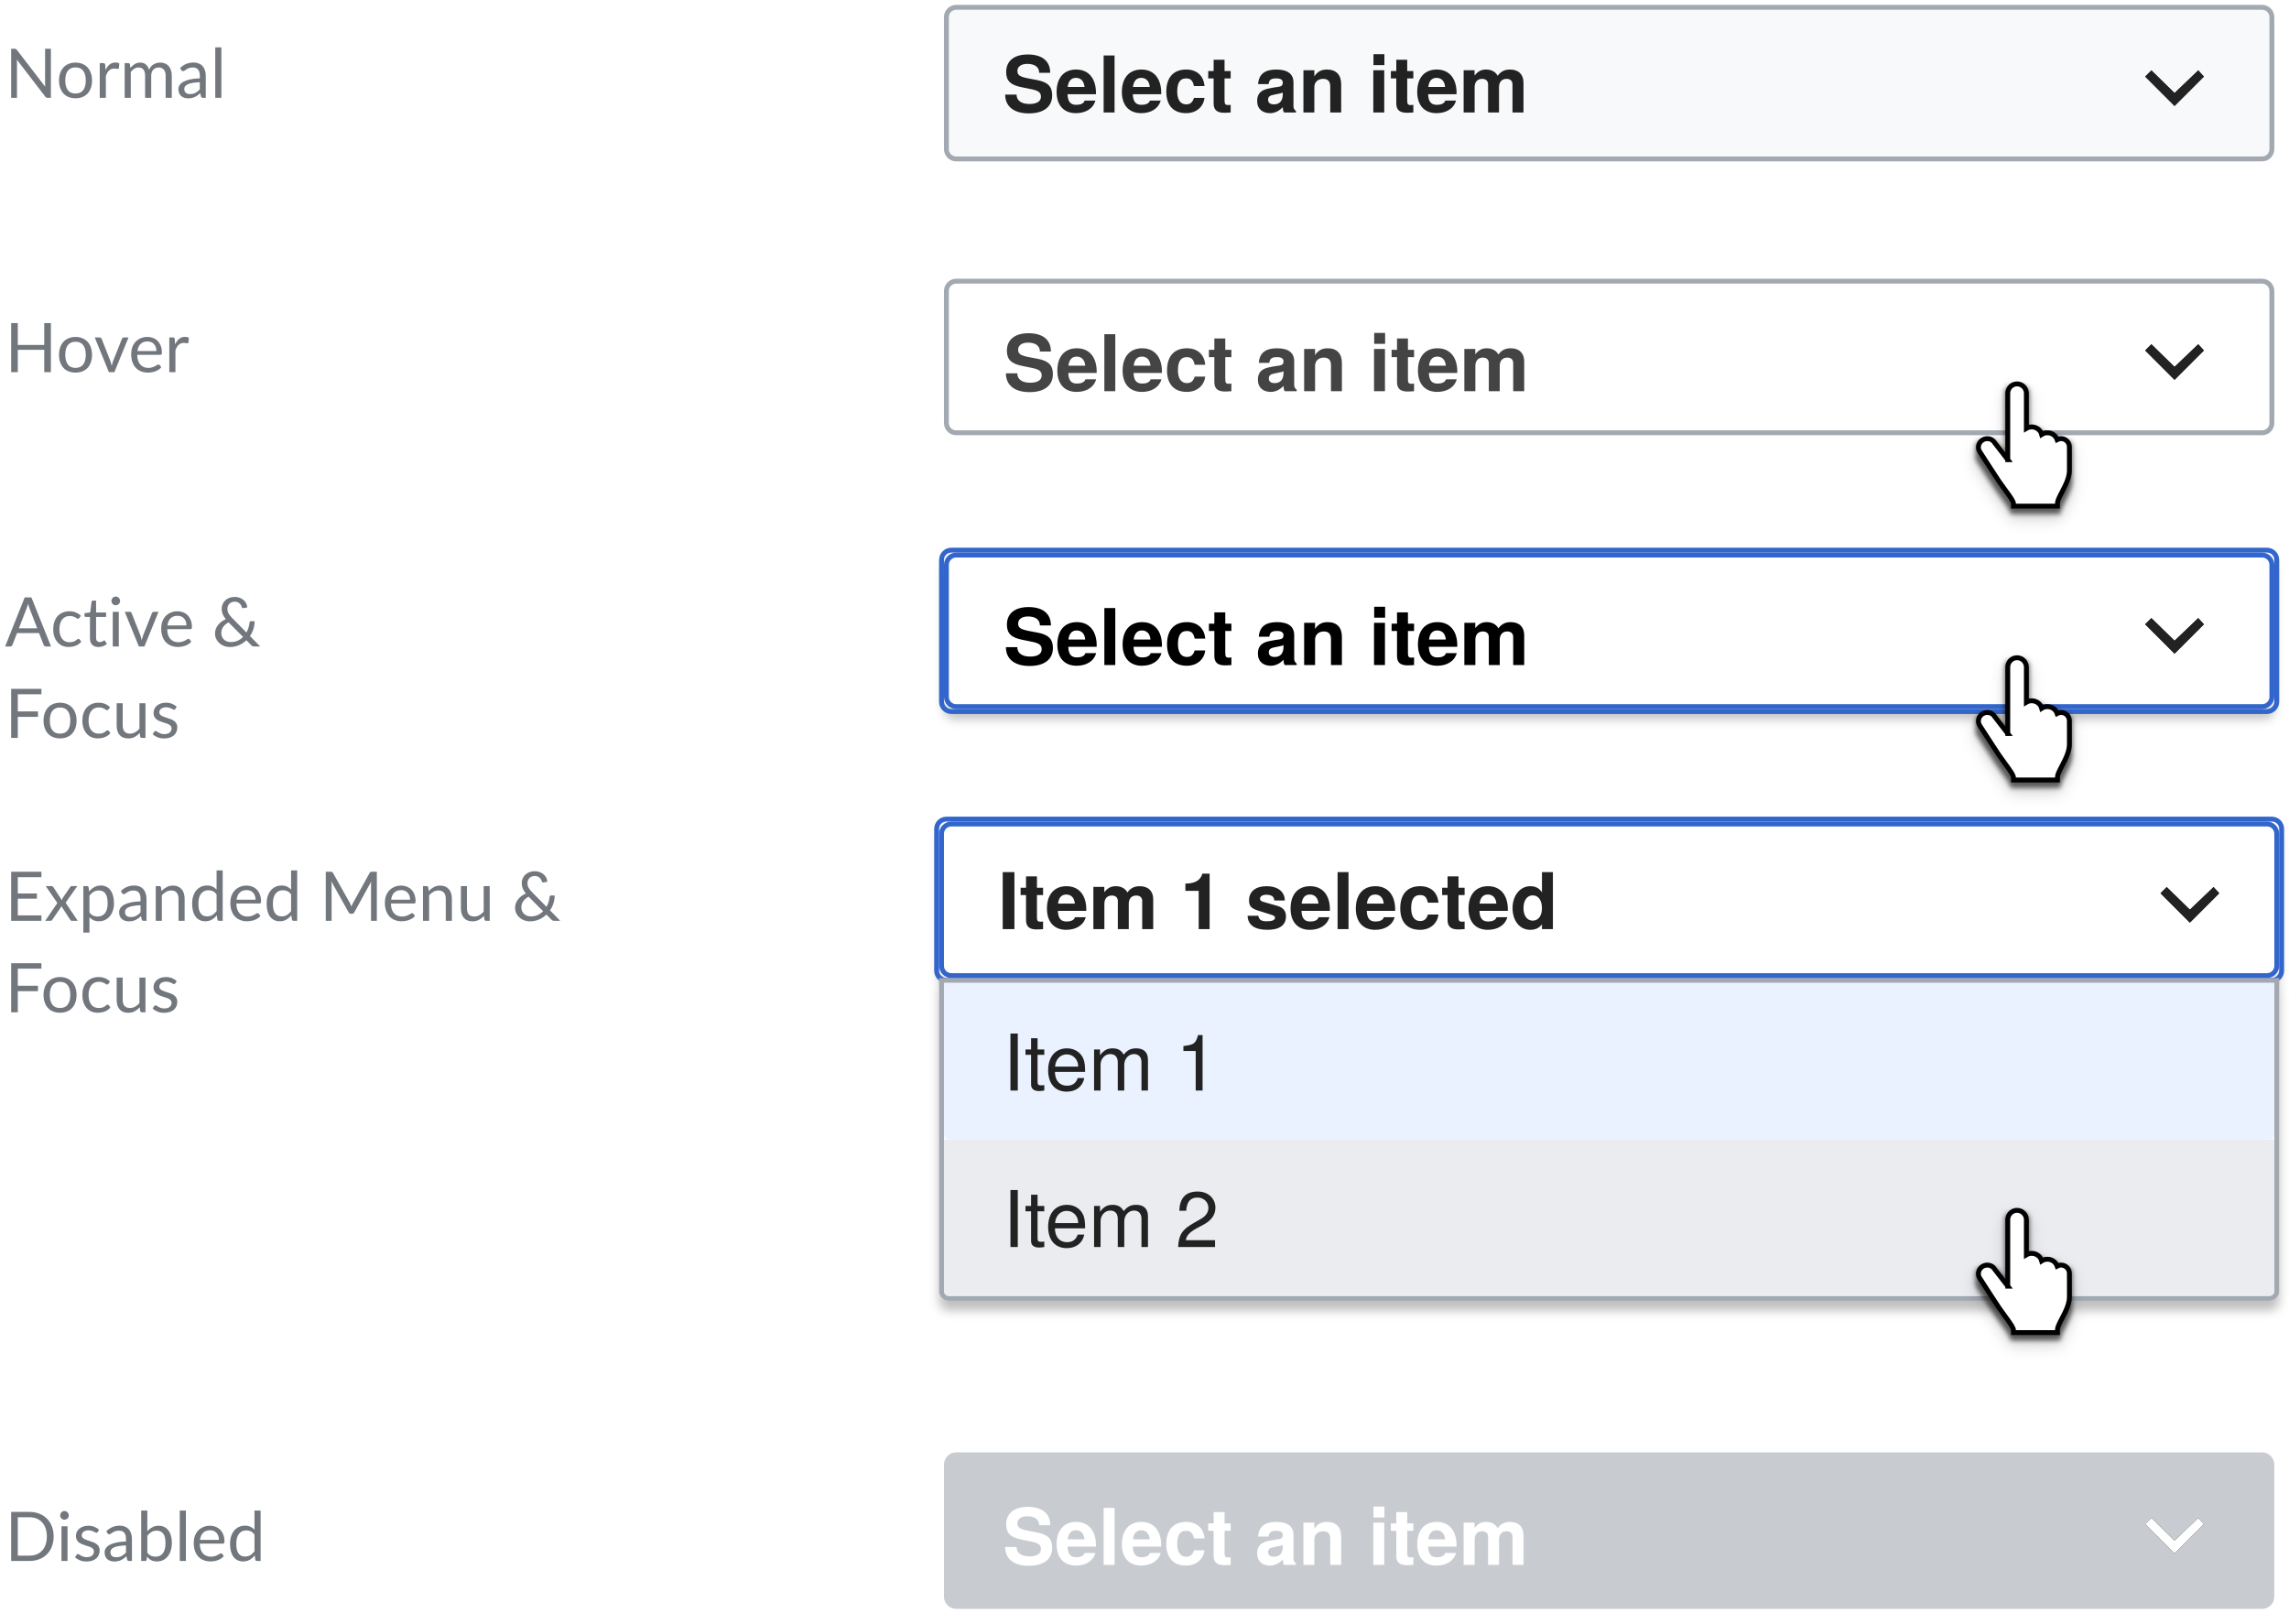
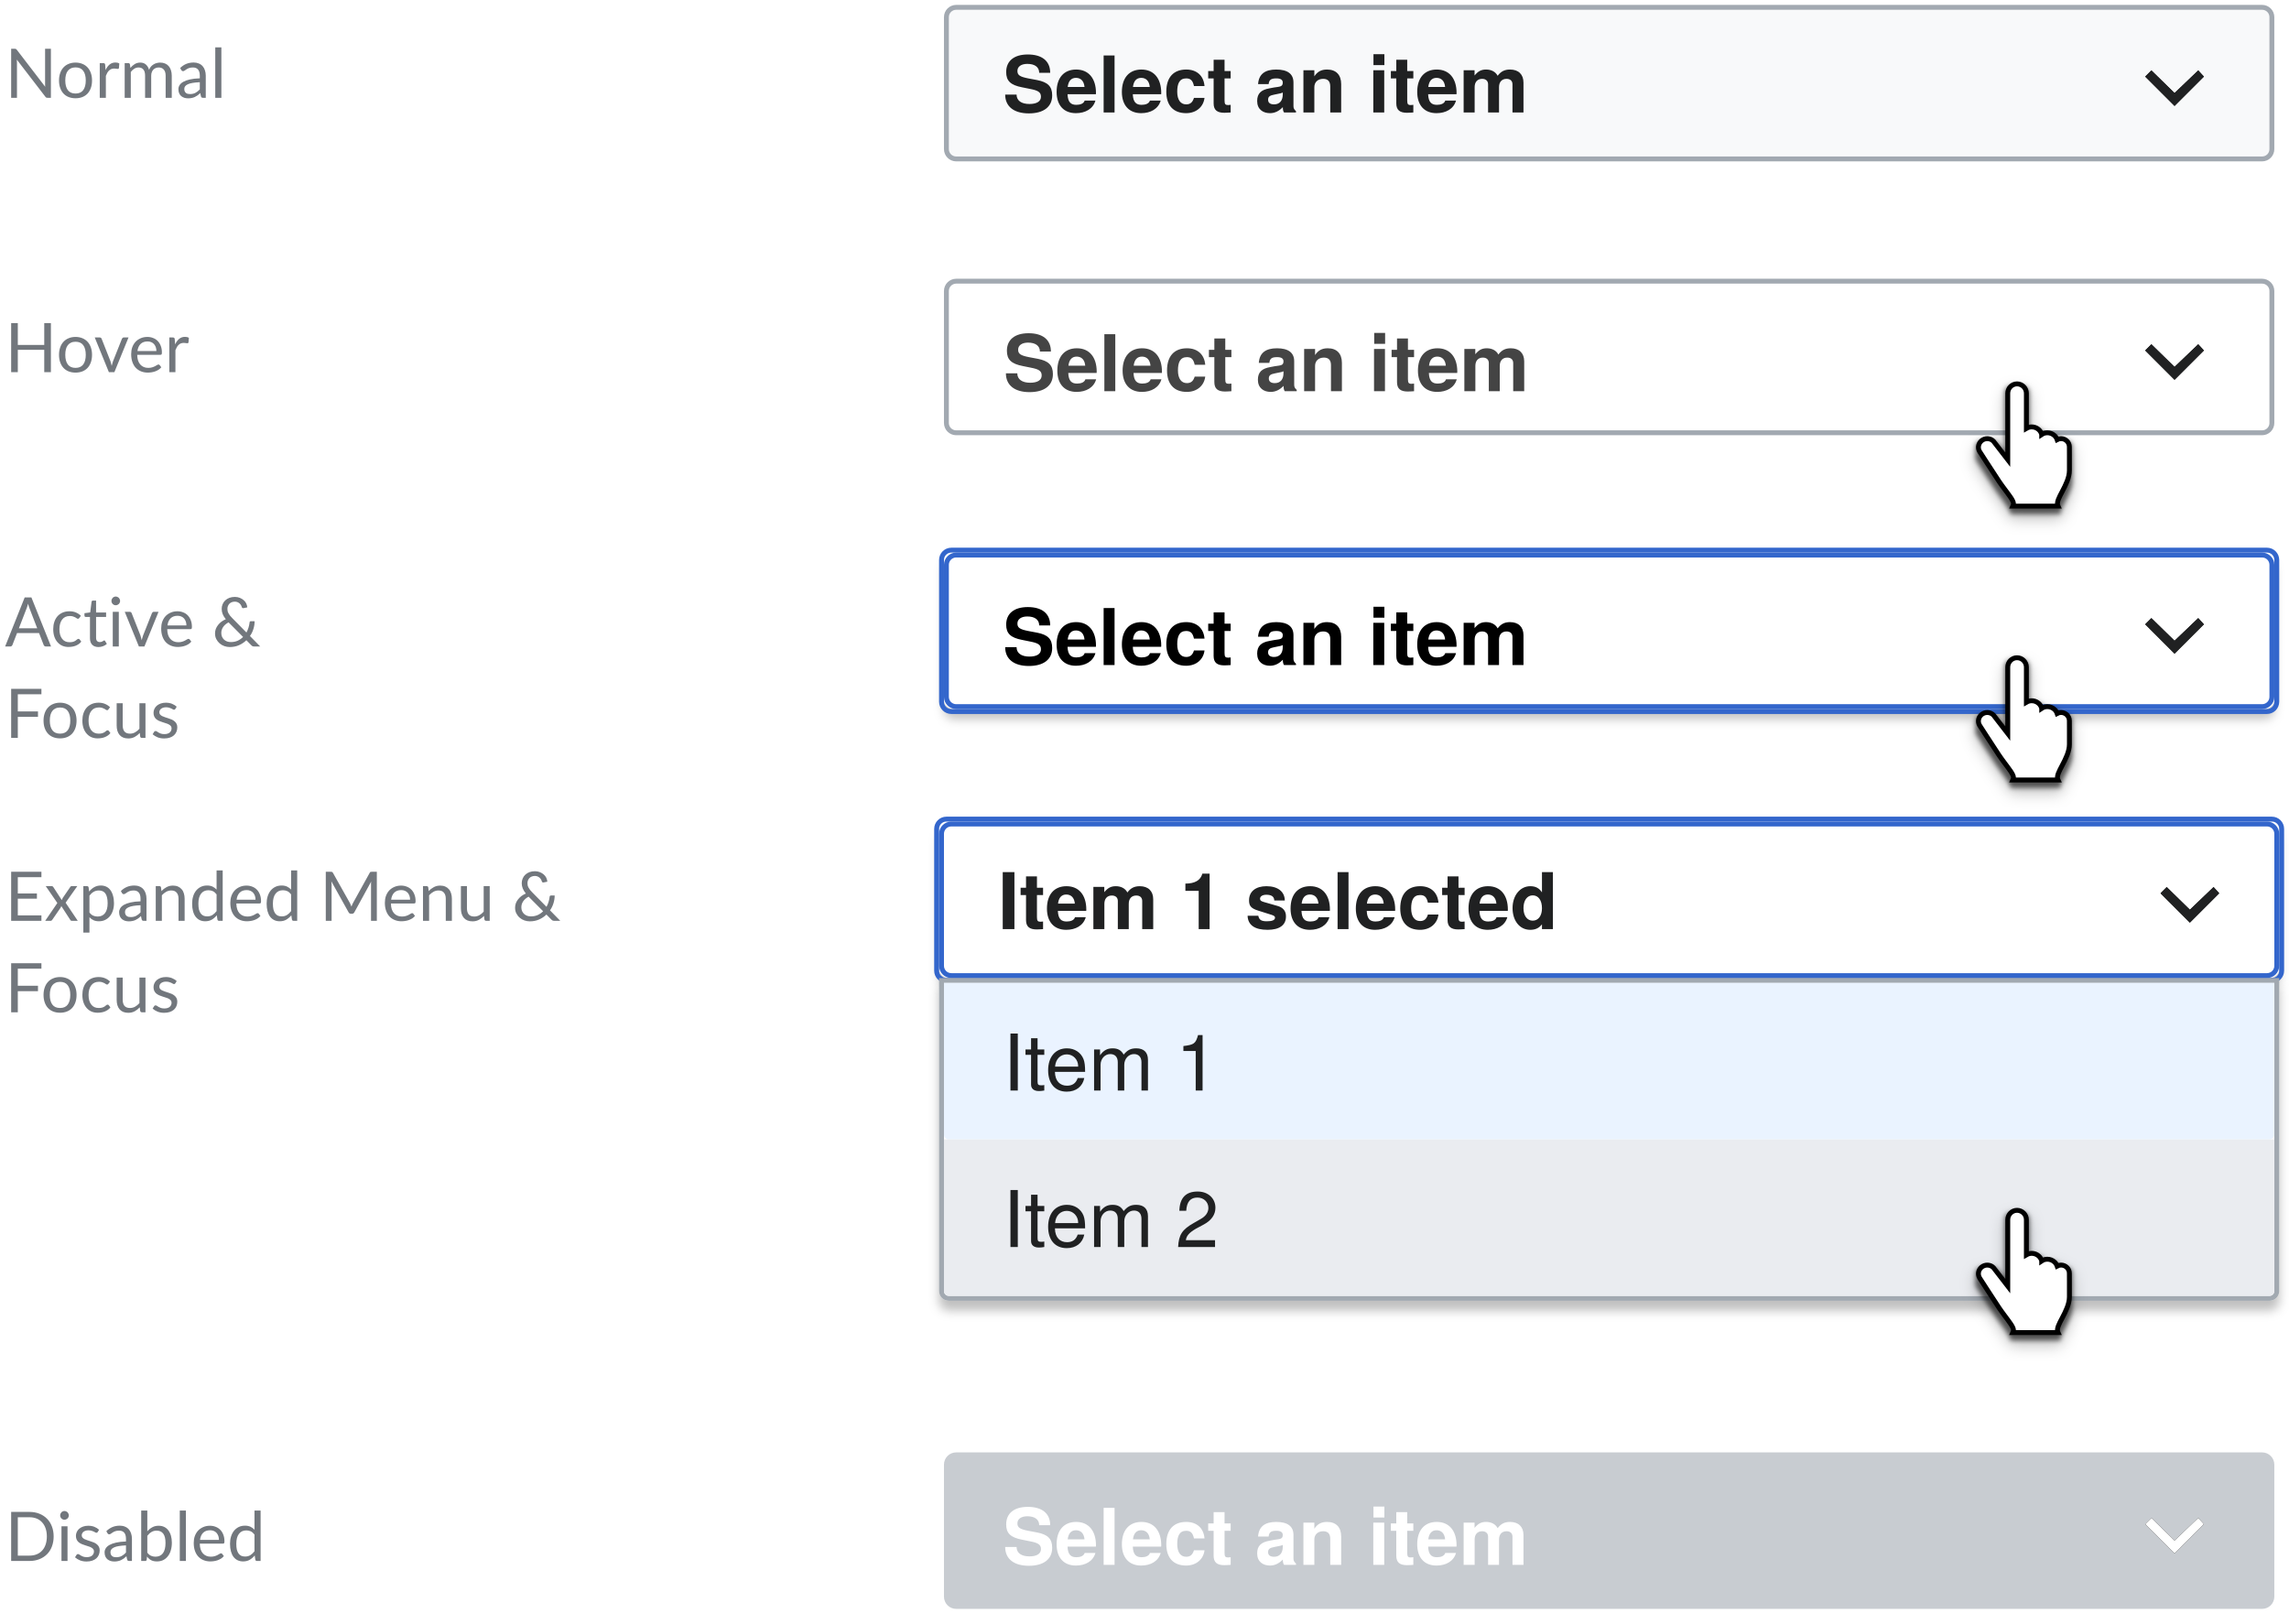
<svg xmlns="http://www.w3.org/2000/svg" xmlns:xlink="http://www.w3.org/1999/xlink" width="468" height="332" viewBox="0 0 468 332">
  <defs>
    <path id="path-1" d="M12 3.664L10.842 2.4 6 7.032 1.264 2.4 0 3.664l6 6 6-6" />
    <path id="path-5" d="M12 3.664L10.842 2.4 6 7.032 1.264 2.4 0 3.664l6 6 6-6" />
    <path id="path-7" d="M17.595 12.379a1.19 1.19 0 00-1.197-1.183 1.19 1.19 0 00-1.196 1.179v-.826c0-.857-.719-1.551-1.606-1.551-.886 0-1.592.694-1.592 1.55V10.35c0-.856-.728-1.55-1.611-1.55s-1.586.694-1.586 1.55V1.425C8.807.638 8.168 0 7.397 0c-.772 0-1.398.638-1.398 1.425v15.038l-3.603-4.659c-.346-.586-1.126-.779-1.742-.431-.617.348-.836 1.105-.49 1.691 0 0 2.817 4.369 3.967 6.093C5.281 20.882 7.17 23.01 7.17 24h7.989c0-1.672 2.443-4.283 2.443-6.798v-3.24l-.006-1.583z" />
    <path id="path-9" d="M17.595 12.379a1.19 1.19 0 00-1.197-1.183 1.19 1.19 0 00-1.196 1.179v-.826c0-.857-.719-1.551-1.606-1.551-.886 0-1.592.694-1.592 1.55V10.35c0-.856-.728-1.55-1.611-1.55s-1.586.694-1.586 1.55V1.425C8.807.638 8.168 0 7.397 0c-.772 0-1.398.638-1.398 1.425v15.038l-3.603-4.659c-.346-.586-1.126-.779-1.742-.431-.617.348-.836 1.105-.49 1.691 0 0 2.817 4.369 3.967 6.093C5.281 20.882 7.17 23.01 7.17 24h7.989c0-1.672 2.443-4.283 2.443-6.798v-3.24l-.006-1.583z" />
    <path id="path-13" d="M12 3.664L10.842 2.4 6 7.032 1.264 2.4 0 3.664l6 6 6-6" />
    <path id="path-15" d="M0 32v64.007C0 97.107.886 98 2.01 98h269.98c1.11 0 2.01-.895 2.01-1.993V32H0z" />
    <path id="path-17" d="M12 3.664L10.842 2.4 6 7.032 1.264 2.4 0 3.664l6 6 6-6" />
    <path id="path-19" d="M12 3.664L10.842 2.4 6 7.032 1.264 2.4 0 3.664l6 6 6-6" />
    <path id="path-21" d="M17.595 12.379a1.19 1.19 0 00-1.197-1.183 1.19 1.19 0 00-1.196 1.179v-.826c0-.857-.719-1.551-1.606-1.551-.886 0-1.592.694-1.592 1.55V10.35c0-.856-.728-1.55-1.611-1.55s-1.586.694-1.586 1.55V1.425C8.807.638 8.168 0 7.397 0c-.772 0-1.398.638-1.398 1.425v15.038l-3.603-4.659c-.346-.586-1.126-.779-1.742-.431-.617.348-.836 1.105-.49 1.691 0 0 2.817 4.369 3.967 6.093C5.281 20.882 7.17 23.01 7.17 24h7.989c0-1.672 2.443-4.283 2.443-6.798v-3.24l-.006-1.583z" />
    <filter id="filter-4" width="102.9%" height="128.1%" x="-1.5%" y="-9.4%" filterUnits="objectBoundingBox">
      <feOffset dy="2" in="SourceAlpha" result="shadowOffsetOuter1" />
      <feGaussianBlur in="shadowOffsetOuter1" result="shadowBlurOuter1" stdDeviation="1" />
      <feComposite in="shadowBlurOuter1" in2="SourceAlpha" operator="out" result="shadowBlurOuter1" />
      <feColorMatrix in="shadowBlurOuter1" values="0 0 0 0 0 0 0 0 0 0 0 0 0 0 0 0 0 0 0.25 0" />
    </filter>
    <filter id="filter-8" width="173.9%" height="154.2%" x="-36.9%" y="-18.8%" filterUnits="objectBoundingBox">
      <feMorphology in="SourceAlpha" operator="dilate" radius="1" result="shadowSpreadOuter1" />
      <feOffset dy="1" in="shadowSpreadOuter1" result="shadowOffsetOuter1" />
      <feGaussianBlur in="shadowOffsetOuter1" result="shadowBlurOuter1" stdDeviation=".5" />
      <feComposite in="shadowBlurOuter1" in2="SourceAlpha" operator="out" result="shadowBlurOuter1" />
      <feColorMatrix in="shadowBlurOuter1" result="shadowMatrixOuter1" values="0 0 0 0 0 0 0 0 0 0 0 0 0 0 0 0 0 0 0.583 0" />
      <feMorphology in="SourceAlpha" operator="dilate" radius="1" result="shadowSpreadOuter2" />
      <feOffset dy="2" in="shadowSpreadOuter2" result="shadowOffsetOuter2" />
      <feGaussianBlur in="shadowOffsetOuter2" result="shadowBlurOuter2" stdDeviation="1.5" />
      <feComposite in="shadowBlurOuter2" in2="SourceAlpha" operator="out" result="shadowBlurOuter2" />
-       <feColorMatrix in="shadowBlurOuter2" result="shadowMatrixOuter2" values="0 0 0 0 0 0 0 0 0 0 0 0 0 0 0 0 0 0 0.179 0" />
+       <feColorMatrix in="shadowBlurOuter2" result="shadowMatrixOuter2" values="0 0 0 0 0 0 0 0 0 0 0 0 0 0 0 0 0 0 0.25 0" />
      <feMerge>
        <feMergeNode in="shadowMatrixOuter1" />
        <feMergeNode in="shadowMatrixOuter2" />
      </feMerge>
    </filter>
    <filter id="filter-10" width="173.9%" height="154.2%" x="-36.9%" y="-18.8%" filterUnits="objectBoundingBox">
      <feMorphology in="SourceAlpha" operator="dilate" radius="1" result="shadowSpreadOuter1" />
      <feOffset dy="1" in="shadowSpreadOuter1" result="shadowOffsetOuter1" />
      <feGaussianBlur in="shadowOffsetOuter1" result="shadowBlurOuter1" stdDeviation=".5" />
      <feComposite in="shadowBlurOuter1" in2="SourceAlpha" operator="out" result="shadowBlurOuter1" />
      <feColorMatrix in="shadowBlurOuter1" result="shadowMatrixOuter1" values="0 0 0 0 0 0 0 0 0 0 0 0 0 0 0 0 0 0 0.583 0" />
      <feMorphology in="SourceAlpha" operator="dilate" radius="1" result="shadowSpreadOuter2" />
      <feOffset dy="2" in="shadowSpreadOuter2" result="shadowOffsetOuter2" />
      <feGaussianBlur in="shadowOffsetOuter2" result="shadowBlurOuter2" stdDeviation="1.5" />
      <feComposite in="shadowBlurOuter2" in2="SourceAlpha" operator="out" result="shadowBlurOuter2" />
-       <feColorMatrix in="shadowBlurOuter2" result="shadowMatrixOuter2" values="0 0 0 0 0 0 0 0 0 0 0 0 0 0 0 0 0 0 0.179 0" />
+       <feColorMatrix in="shadowBlurOuter2" result="shadowMatrixOuter2" values="0 0 0 0 0 0 0 0 0 0 0 0 0 0 0 0 0 0 0.25 0" />
      <feMerge>
        <feMergeNode in="shadowMatrixOuter1" />
        <feMergeNode in="shadowMatrixOuter2" />
      </feMerge>
    </filter>
    <filter id="filter-12" width="102.9%" height="128.1%" x="-1.5%" y="-9.4%" filterUnits="objectBoundingBox">
      <feOffset dy="2" in="SourceAlpha" result="shadowOffsetOuter1" />
      <feGaussianBlur in="shadowOffsetOuter1" result="shadowBlurOuter1" stdDeviation="1" />
      <feComposite in="shadowBlurOuter1" in2="SourceAlpha" operator="out" result="shadowBlurOuter1" />
      <feColorMatrix in="shadowBlurOuter1" values="0 0 0 0 0 0 0 0 0 0 0 0 0 0 0 0 0 0 0.25 0" />
    </filter>
    <filter id="filter-16" width="102.9%" height="112.1%" x="-1.5%" y="-3%" filterUnits="objectBoundingBox">
      <feOffset dy="2" in="SourceAlpha" result="shadowOffsetOuter1" />
      <feGaussianBlur in="shadowOffsetOuter1" result="shadowBlurOuter1" stdDeviation="1" />
      <feComposite in="shadowBlurOuter1" in2="SourceAlpha" operator="out" result="shadowBlurOuter1" />
      <feColorMatrix in="shadowBlurOuter1" values="0 0 0 0 0 0 0 0 0 0 0 0 0 0 0 0 0 0 0.25 0" />
    </filter>
    <filter id="filter-22" width="173.9%" height="154.2%" x="-36.9%" y="-18.8%" filterUnits="objectBoundingBox">
      <feMorphology in="SourceAlpha" operator="dilate" radius="1" result="shadowSpreadOuter1" />
      <feOffset dy="1" in="shadowSpreadOuter1" result="shadowOffsetOuter1" />
      <feGaussianBlur in="shadowOffsetOuter1" result="shadowBlurOuter1" stdDeviation=".5" />
      <feComposite in="shadowBlurOuter1" in2="SourceAlpha" operator="out" result="shadowBlurOuter1" />
      <feColorMatrix in="shadowBlurOuter1" result="shadowMatrixOuter1" values="0 0 0 0 0 0 0 0 0 0 0 0 0 0 0 0 0 0 0.583 0" />
      <feMorphology in="SourceAlpha" operator="dilate" radius="1" result="shadowSpreadOuter2" />
      <feOffset dy="2" in="shadowSpreadOuter2" result="shadowOffsetOuter2" />
      <feGaussianBlur in="shadowOffsetOuter2" result="shadowBlurOuter2" stdDeviation="1.5" />
      <feComposite in="shadowBlurOuter2" in2="SourceAlpha" operator="out" result="shadowBlurOuter2" />
-       <feColorMatrix in="shadowBlurOuter2" result="shadowMatrixOuter2" values="0 0 0 0 0 0 0 0 0 0 0 0 0 0 0 0 0 0 0.179 0" />
+       <feColorMatrix in="shadowBlurOuter2" result="shadowMatrixOuter2" values="0 0 0 0 0 0 0 0 0 0 0 0 0 0 0 0 0 0 0.25 0" />
      <feMerge>
        <feMergeNode in="shadowMatrixOuter1" />
        <feMergeNode in="shadowMatrixOuter2" />
      </feMerge>
    </filter>
    <rect id="path-3" width="272" height="32" x="0" y="0" rx="2" />
    <rect id="path-11" width="274" height="32" x="0" y="0" rx="2" />
  </defs>
  <g id="Artboard-page" fill="none" fill-rule="evenodd" stroke="none" stroke-width="1">
    <g id="WikimediaUI-components_overview" transform="translate(-8579 -255)">
      <path fill="#FFF" d="M0 0h14720v3264H0z" />
      <g id="DROPDOWN" transform="translate(8579 186)">
        <g id="Dropdown-X" transform="translate(1 70)">
          <g id="Dropdown-/-:hover" transform="translate(192 56)">
            <g id="Dropdown-/-!default">
              <rect id="Dropdown" width="271" height="31" x=".5" y=".5" fill="#FFF" fill-rule="evenodd" stroke="#A2A9B1" stroke-width="1" rx="2" />
              <text id="Label" fill="#444" font-family="HelveticaNeue-Bold, Helvetica Neue, sans-serif" font-size="16" font-weight="bold">
                <tspan x="12.148" y="23">Select an item</tspan>
              </text>
              <g id="🔣-Icon/Indicators/down" transform="translate(245.6 11)">
                <mask id="mask-2" fill="#fff">
                  <use xlink:href="#path-1" />
                </mask>
                <use id="Mask-2" fill="#000" fill-rule="evenodd" xlink:href="#path-1" />
-                 <g id="🎨-Color/Base10-(#222)" fill="#222" fill-rule="evenodd" mask="url(#mask-2)">
-                   <path id="Rectangle-1" d="M0 0h12v12H0z" />
+                 <g id="🎨-Color/Base10-#202122" fill="#202122" fill-rule="evenodd" mask="url(#mask-2)">
+                   <path id="Color" d="M0 0h12v12H0z" />
                </g>
              </g>
            </g>
          </g>
          <g id="Dropdown-/-:focus" transform="translate(192 112)">
            <g id="Dropdown-/-!default">
              <g id="Dropdown">
                <use fill="#000" filter="url(#filter-4)" xlink:href="#path-3" />
                <rect width="271" height="31" x=".5" y=".5" fill="#FFF" stroke="#36C" stroke-linejoin="square" rx="2" />
                <rect width="273" height="33" x="-.5" y="-.5" stroke="#36C" rx="2" />
              </g>
              <text id="Label" fill="#000" font-family="HelveticaNeue-Bold, Helvetica Neue, sans-serif" font-size="16" font-weight="bold">
-                 <tspan x="12.148" y="23">Select an item</tspan>
+                 <tspan x="12" y="23">Select an item</tspan>
              </text>
              <g id="🔣-Icon/Indicators/down" transform="translate(245.6 11)">
                <mask id="mask-6" fill="#fff">
                  <use xlink:href="#path-5" />
                </mask>
                <use id="Mask-2" fill="#000" fill-rule="evenodd" xlink:href="#path-5" />
-                 <g id="🎨-Color/Base10-(#222)" fill="#222" fill-rule="evenodd" mask="url(#mask-6)">
-                   <path id="Rectangle-1" d="M0 0h12v12H0z" />
+                 <g id="🎨-Color/Base10-#202122" fill="#202122" fill-rule="evenodd" mask="url(#mask-6)">
+                   <path id="Color" d="M0 0h12v12H0z" />
                </g>
              </g>
            </g>
          </g>
          <g id="Cursor-/-Pointer" transform="translate(404 134)">
            <g id="Cursor-Pointer">
              <use fill="#000" filter="url(#filter-8)" xlink:href="#path-7" />
-               <path fill="#FFF" stroke="#000" d="M5.499 15V1.424C5.499.365 6.346-.5 7.396-.5c1.052 0 1.91.865 1.91 1.925v7.172a2.116 2.116 0 011.087-.298c.977 0 1.809.653 2.044 1.54.332-.216.73-.341 1.16-.341.926 0 1.716.584 1.996 1.399a1.7 1.7 0 01.805-.201 1.69 1.69 0 011.697 1.683v-.002l.006 1.586v3.239c0 .257-.022.519-.066.787-.155.942-.512 1.811-1.212 3.158-1.01 1.946-1.165 2.297-1.165 2.853v.5h-8.99V24c0-.421-.472-1.169-1.853-3.03l-.079-.106a34.473 34.473 0 01-1.02-1.43c-.39-.583-.991-1.5-1.748-2.664l-.027-.043a1115.225 1115.225 0 01-2.009-3.1l-.199-.309c-.49-.83-.181-1.897.675-2.38.85-.48 1.932-.212 2.383.56L5.5 15z" />
+               <path fill="#FFF" stroke="#000" d="M12.439 9.845a2.038 2.038 0 00-.561-.95 2.138 2.138 0 00-2.571-.298V1.425A1.925 1.925 0 007.397-.5c-.526 0-1.002.216-1.346.567-.34.348-.552.828-.552 1.358V15l-2.69-3.478a1.729 1.729 0 00-1.063-.768 1.83 1.83 0 00-1.338.184 1.778 1.778 0 00-.84 1.053c-.126.435-.08.912.176 1.345 0 0 2.82 4.373 3.971 6.1.345.517.755 1.07 1.161 1.617.868 1.17 1.793 2.306 1.793 2.948 0 .144-.047.312-.128.5h9.221c-.352-.755.25-1.803.875-2.996.704-1.343 1.464-2.841 1.464-4.302v-3.24l-.006-1.585c0-.464-.19-.885-.499-1.19a1.7 1.7 0 00-1.198-.491 1.7 1.7 0 00-.805.201 2.043 2.043 0 00-.514-.805 2.127 2.127 0 00-1.483-.594c-.43 0-.826.124-1.157.347z" />
            </g>
          </g>
          <g id="Cursor-/-Pointer" transform="translate(404 78)">
            <g id="Cursor-Pointer">
              <use fill="#000" filter="url(#filter-10)" xlink:href="#path-9" />
-               <path fill="#FFF" stroke="#000" d="M5.499 15V1.424C5.499.365 6.346-.5 7.396-.5c1.052 0 1.91.865 1.91 1.925v7.172a2.116 2.116 0 011.087-.298c.977 0 1.809.653 2.044 1.54.332-.216.73-.341 1.16-.341.926 0 1.716.584 1.996 1.399a1.7 1.7 0 01.805-.201 1.69 1.69 0 011.697 1.683v-.002l.006 1.586v3.239c0 .257-.022.519-.066.787-.155.942-.512 1.811-1.212 3.158-1.01 1.946-1.165 2.297-1.165 2.853v.5h-8.99V24c0-.421-.472-1.169-1.853-3.03l-.079-.106a34.473 34.473 0 01-1.02-1.43c-.39-.583-.991-1.5-1.748-2.664l-.027-.043a1115.225 1115.225 0 01-2.009-3.1l-.199-.309c-.49-.83-.181-1.897.675-2.38.85-.48 1.932-.212 2.383.56L5.5 15z" />
+               <path fill="#FFF" stroke="#000" d="M12.439 9.845a2.038 2.038 0 00-.561-.95 2.138 2.138 0 00-2.571-.298V1.425A1.925 1.925 0 007.397-.5c-.526 0-1.002.216-1.346.567-.34.348-.552.828-.552 1.358V15l-2.69-3.478a1.729 1.729 0 00-1.063-.768 1.83 1.83 0 00-1.338.184 1.778 1.778 0 00-.84 1.053c-.126.435-.08.912.176 1.345 0 0 2.82 4.373 3.971 6.1.345.517.755 1.07 1.161 1.617.868 1.17 1.793 2.306 1.793 2.948 0 .144-.047.312-.128.5h9.221c-.352-.755.25-1.803.875-2.996.704-1.343 1.464-2.841 1.464-4.302v-3.24l-.006-1.585c0-.464-.19-.885-.499-1.19a1.7 1.7 0 00-1.198-.491 1.7 1.7 0 00-.805.201 2.043 2.043 0 00-.514-.805 2.127 2.127 0 00-1.483-.594c-.43 0-.826.124-1.157.347z" />
            </g>
          </g>
          <g id="Dropdown-/---expanded:focus" transform="translate(191 167)">
            <g id="Dropdown-/-!default">
              <g id="Dropdown">
                <use fill="#000" filter="url(#filter-12)" xlink:href="#path-11" />
                <rect width="273" height="31" x=".5" y=".5" fill="#FFF" stroke="#36C" stroke-linejoin="square" rx="2" />
                <rect width="275" height="33" x="-.5" y="-.5" stroke="#36C" rx="2" />
              </g>
-               <text id="Label" fill="#222" font-family="HelveticaNeue-Bold, Helvetica Neue, sans-serif" font-size="16" font-weight="bold">
+               <text id="Label" fill="#202122" font-family="HelveticaNeue-Bold, Helvetica Neue, sans-serif" font-size="16" font-weight="bold">
                <tspan x="12" y="22">Item 1 selected </tspan>
              </text>
              <g id="🔣-Icon/Indicators/down" transform="translate(249.733 11)">
                <mask id="mask-14" fill="#fff">
                  <use xlink:href="#path-13" />
                </mask>
                <use id="Mask-2" fill="#000" fill-rule="evenodd" xlink:href="#path-13" />
-                 <g id="🎨-Color/Base10-(#222)" fill="#222" fill-rule="evenodd" mask="url(#mask-14)">
-                   <path id="Rectangle-1" d="M0 0h12v12H0z" />
+                 <g id="🎨-Color/Base10-#202122" fill="#202122" fill-rule="evenodd" mask="url(#mask-14)">
+                   <path id="Color" d="M0 0h12v12H0z" />
                </g>
              </g>
            </g>
            <g id="Bg-menu">
              <use fill="#000" filter="url(#filter-16)" xlink:href="#path-15" />
-               <path fill="#FFF" stroke="#A2A9B1" stroke-linejoin="square" d="M.5 32.5v63.507c0 .829.667 1.493 1.51 1.493h269.98c.834 0 1.51-.671 1.51-1.493V32.5H.5z" />
-             </g>
-             <path id="Bg-menu-option:hover" fill="#EBF2FF" fill-rule="evenodd" d="M1 33h271.985v31.007a.992.992 0 01-.998.993H1.998A1 1 0 011 64.007V33z" />
+               <path fill="#FFF" stroke="#A2A9B1" stroke-linejoin="square" d="M273.5 32.5H.5v63.507c0 .413.166.787.439 1.057.272.27.65.436 1.07.436h269.982a1.51 1.51 0 001.068-.44 1.48 1.48 0 00.441-1.053V32.5z" />
+             </g>
+             <path id="Bg-menu-option:hover" fill="#EAF3FF" fill-rule="evenodd" d="M1 33h271.985v31.007a.992.992 0 01-.998.993H1.998A1 1 0 011 64.007V33z" />
            <path id="Bg-menu-option:hover" fill="#EAECF0" fill-rule="evenodd" d="M1 65h271.985v31.007a.992.992 0 01-.998.993H1.998A1 1 0 011 96.007V65z" />
-             <text id="Menu-option" fill="#222" font-family="HelveticaNeue, Helvetica Neue, sans-serif" font-size="16" font-weight="normal">
+             <text id="Menu-option" fill="#202122" font-family="HelveticaNeue, Helvetica Neue, sans-serif" font-size="16" font-weight="normal">
              <tspan x="13" y="87">Item 2</tspan>
            </text>
-             <text id="Menu-option" fill="#222" font-family="HelveticaNeue, Helvetica Neue, sans-serif" font-size="16" font-weight="normal">
+             <text id="Menu-option" fill="#202122" font-family="HelveticaNeue, Helvetica Neue, sans-serif" font-size="16" font-weight="normal">
              <tspan x="13" y="55">Item 1</tspan>
            </text>
          </g>
          <g id="Dropdown-/-:disabled" transform="translate(192 296)">
            <g id="Dropdown-/-!default">
              <rect id="Dropdown" width="271" height="31" x=".5" y=".5" fill="#C8CCD1" fill-rule="evenodd" stroke="#C8CCD1" stroke-width="1" rx="2" />
              <text id="Label" fill="#FFF" font-family="HelveticaNeue-Bold, Helvetica Neue, sans-serif" font-size="16" font-weight="bold">
                <tspan x="12" y="23">Select an item</tspan>
              </text>
              <g id="🔣-Icon/Indicators/down" transform="translate(245.6 11)">
                <mask id="mask-18" fill="#fff">
                  <use xlink:href="#path-17" />
                </mask>
                <use id="Mask-2" fill="#000" fill-rule="evenodd" xlink:href="#path-17" />
                <g id="🎨-Color/Base100-#fff" fill="#FFF" fill-rule="evenodd" mask="url(#mask-18)">
-                   <path id="Rectangle-1" d="M0 0h12v12H0z" />
+                   <path id="Color" d="M0 0h12v12H0z" />
                </g>
              </g>
            </g>
          </g>
          <g id="Dropdown-/-!default" transform="translate(192)">
            <rect id="Dropdown" width="271" height="31" x=".5" y=".5" fill="#F8F9FA" fill-rule="evenodd" stroke="#A2A9B1" stroke-width="1" rx="2" />
-             <text id="Label" fill="#222" font-family="HelveticaNeue-Bold, Helvetica Neue, sans-serif" font-size="16" font-weight="bold">
+             <text id="Label" fill="#202122" font-family="HelveticaNeue-Bold, Helvetica Neue, sans-serif" font-size="16" font-weight="bold">
              <tspan x="12" y="22">Select an item</tspan>
            </text>
            <g id="🔣-Icon/Indicators/down" transform="translate(245.6 11)">
              <mask id="mask-20" fill="#fff">
                <use xlink:href="#path-19" />
              </mask>
              <use id="Mask-2" fill="#000" fill-rule="evenodd" xlink:href="#path-19" />
-               <g id="🎨-Color/Base10-(#222)" fill="#222" fill-rule="evenodd" mask="url(#mask-20)">
-                 <path id="Rectangle-1" d="M0 0h12v12H0z" />
+               <g id="🎨-Color/Base10-#202122" fill="#202122" fill-rule="evenodd" mask="url(#mask-20)">
+                 <path id="Color" d="M0 0h12v12H0z" />
              </g>
            </g>
          </g>
          <g id="Cursor-/-Pointer" transform="translate(404 247)">
            <g id="Cursor-Pointer">
              <use fill="#000" filter="url(#filter-22)" xlink:href="#path-21" />
-               <path fill="#FFF" stroke="#000" d="M5.499 15V1.424C5.499.365 6.346-.5 7.396-.5c1.052 0 1.91.865 1.91 1.925v7.172a2.116 2.116 0 011.087-.298c.977 0 1.809.653 2.044 1.54.332-.216.73-.341 1.16-.341.926 0 1.716.584 1.996 1.399a1.7 1.7 0 01.805-.201 1.69 1.69 0 011.697 1.683v-.002l.006 1.586v3.239c0 .257-.022.519-.066.787-.155.942-.512 1.811-1.212 3.158-1.01 1.946-1.165 2.297-1.165 2.853v.5h-8.99V24c0-.421-.472-1.169-1.853-3.03l-.079-.106a34.473 34.473 0 01-1.02-1.43c-.39-.583-.991-1.5-1.748-2.664l-.027-.043a1115.225 1115.225 0 01-2.009-3.1l-.199-.309c-.49-.83-.181-1.897.675-2.38.85-.48 1.932-.212 2.383.56L5.5 15z" />
+               <path fill="#FFF" stroke="#000" d="M12.439 9.845a2.038 2.038 0 00-.561-.95 2.138 2.138 0 00-2.571-.298V1.425A1.925 1.925 0 007.397-.5c-.526 0-1.002.216-1.346.567-.34.348-.552.828-.552 1.358V15l-2.69-3.478a1.729 1.729 0 00-1.063-.768 1.83 1.83 0 00-1.338.184 1.778 1.778 0 00-.84 1.053c-.126.435-.08.912.176 1.345 0 0 2.82 4.373 3.971 6.1.345.517.755 1.07 1.161 1.617.868 1.17 1.793 2.306 1.793 2.948 0 .144-.047.312-.128.5h9.221c-.352-.755.25-1.803.875-2.996.704-1.343 1.464-2.841 1.464-4.302v-3.24l-.006-1.585c0-.464-.19-.885-.499-1.19a1.7 1.7 0 00-1.198-.491 1.7 1.7 0 00-.805.201 2.043 2.043 0 00-.514-.805 2.127 2.127 0 00-1.483-.594c-.43 0-.826.124-1.157.347z" />
            </g>
          </g>
          <text id="Normal-Hover-Active" fill="#72777D" font-family="Lato-Regular, Lato, sans-serif" font-size="14" font-weight="normal">
            <tspan x="0" y="19">Normal</tspan>
            <tspan x="0" y="75.1">Hover</tspan>
            <tspan x="0" y="131.2">Active &amp; </tspan>
            <tspan x="0" y="149.9">Focus</tspan>
            <tspan x="0" y="187.3">Expanded Menu &amp;</tspan>
            <tspan x="0" y="206">Focus</tspan>
            <tspan x="0" y="318.2">Disabled</tspan>
          </text>
        </g>
      </g>
    </g>
  </g>
</svg>
